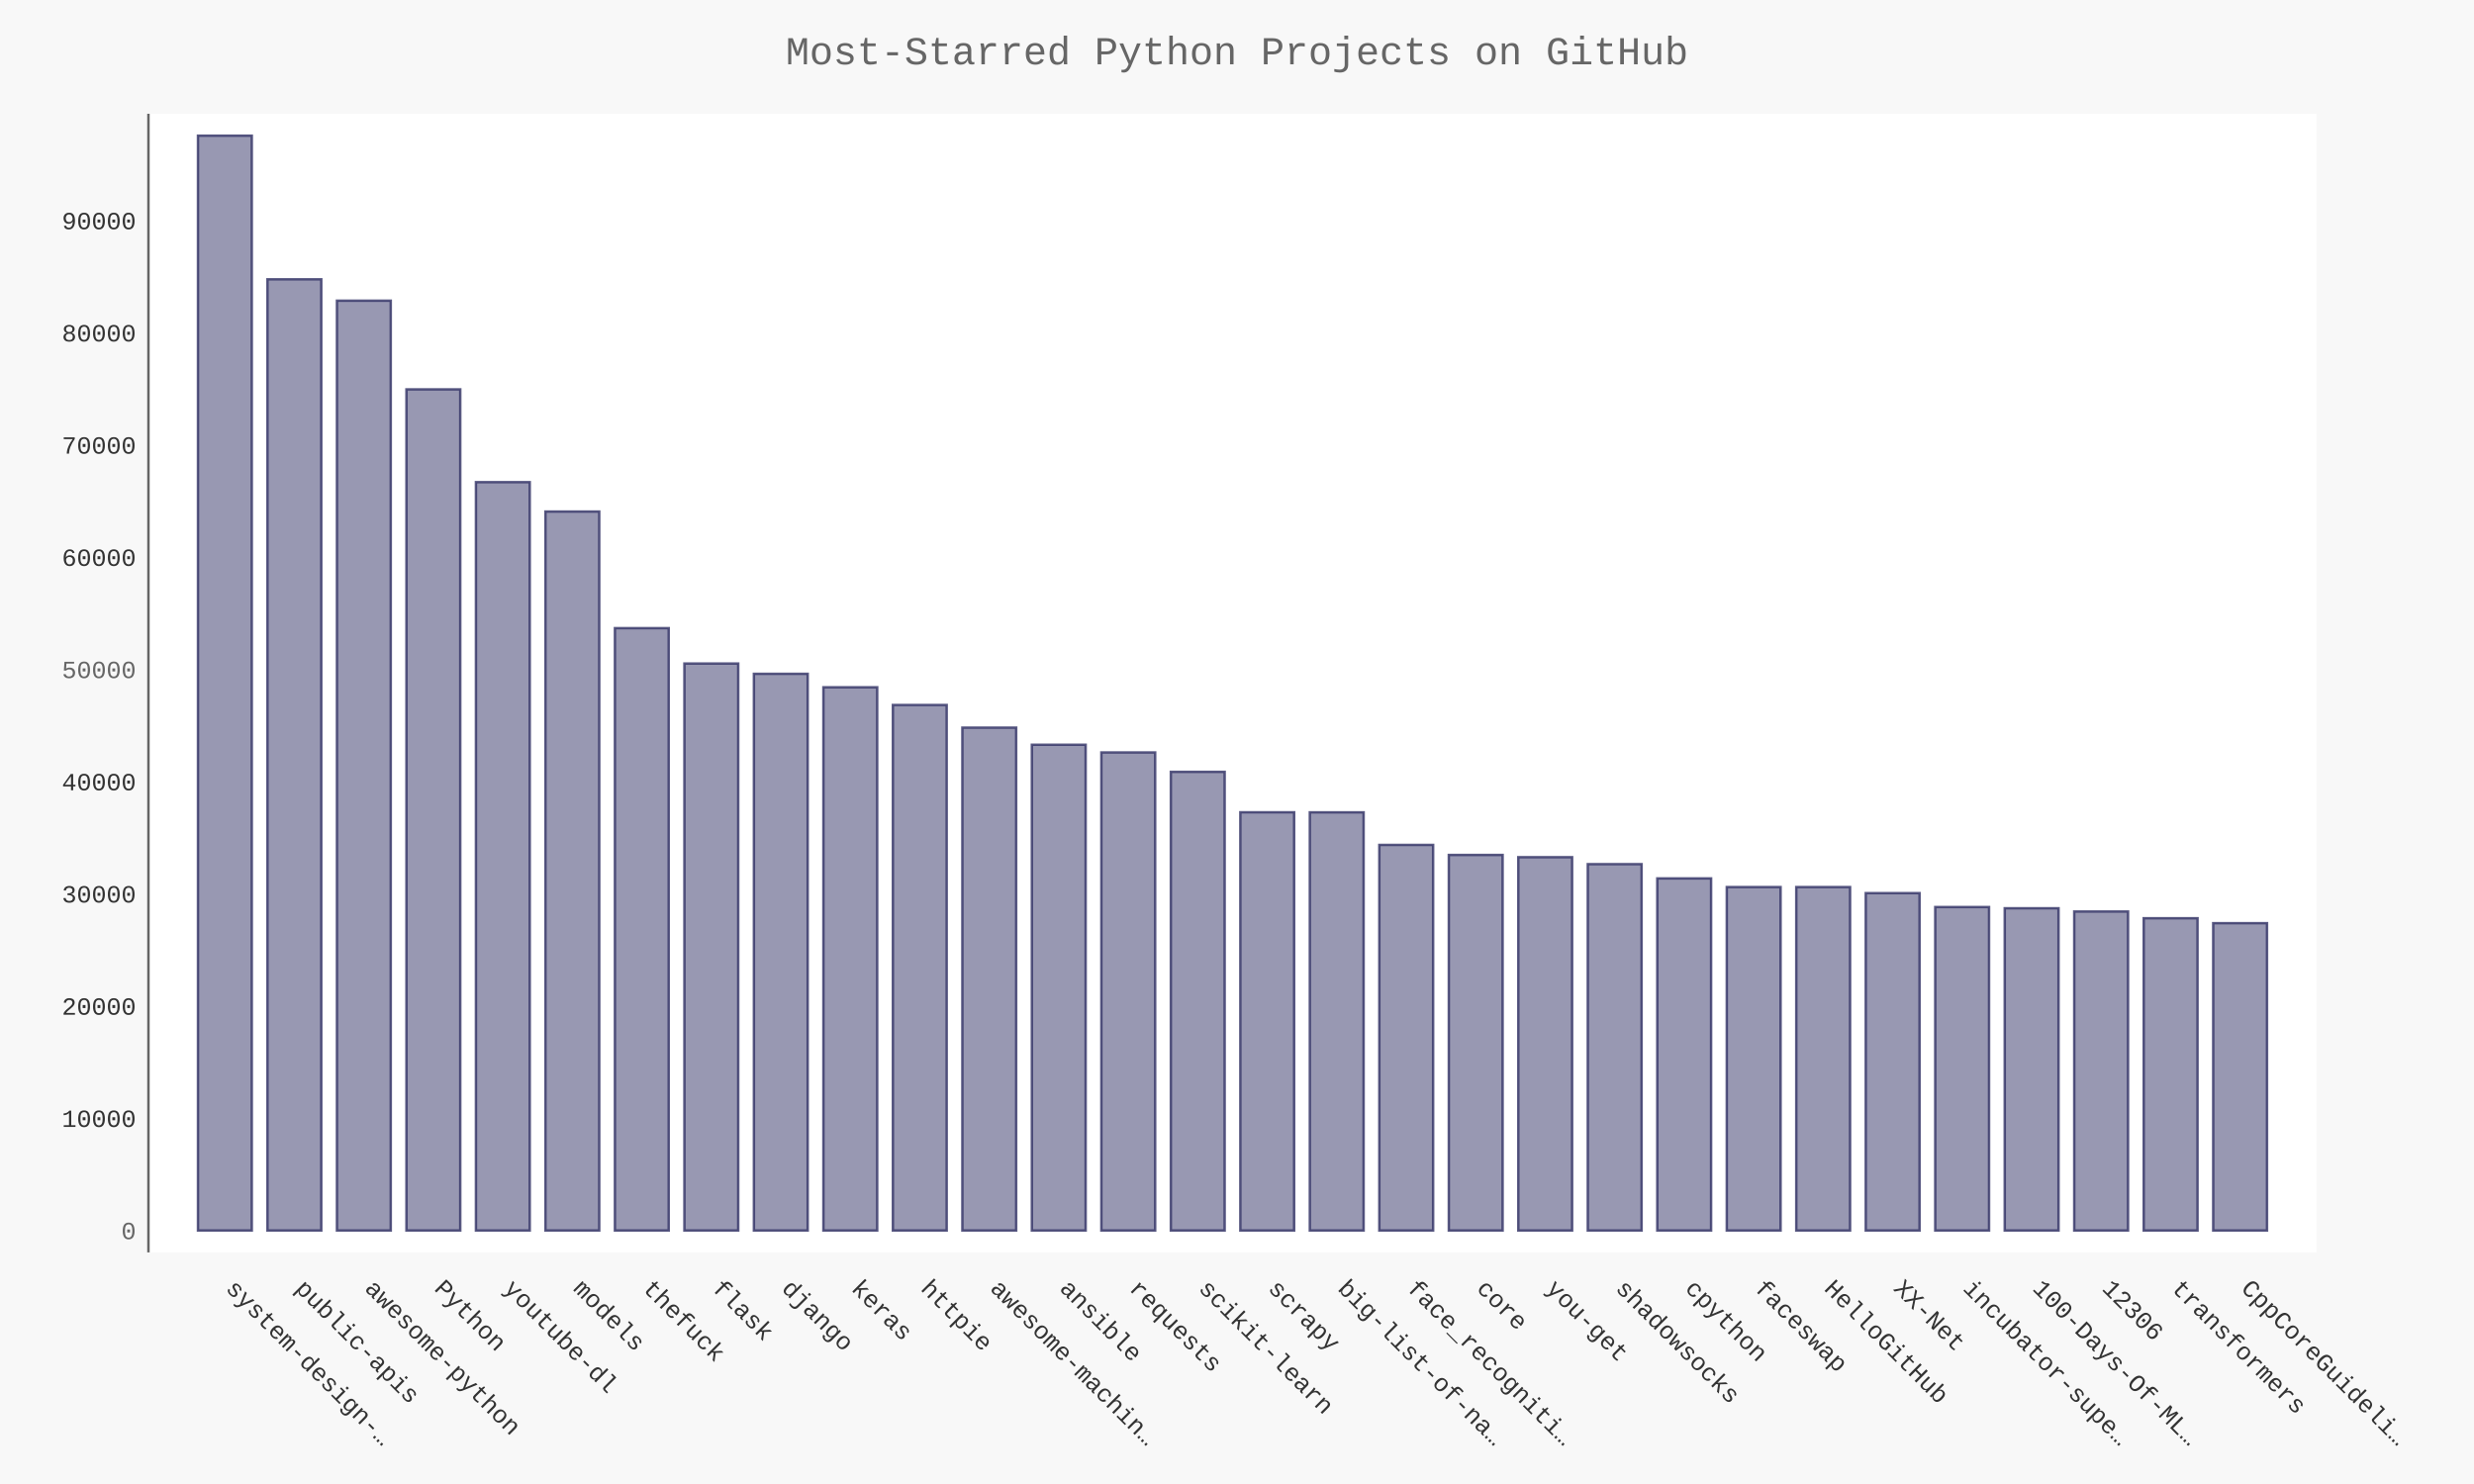
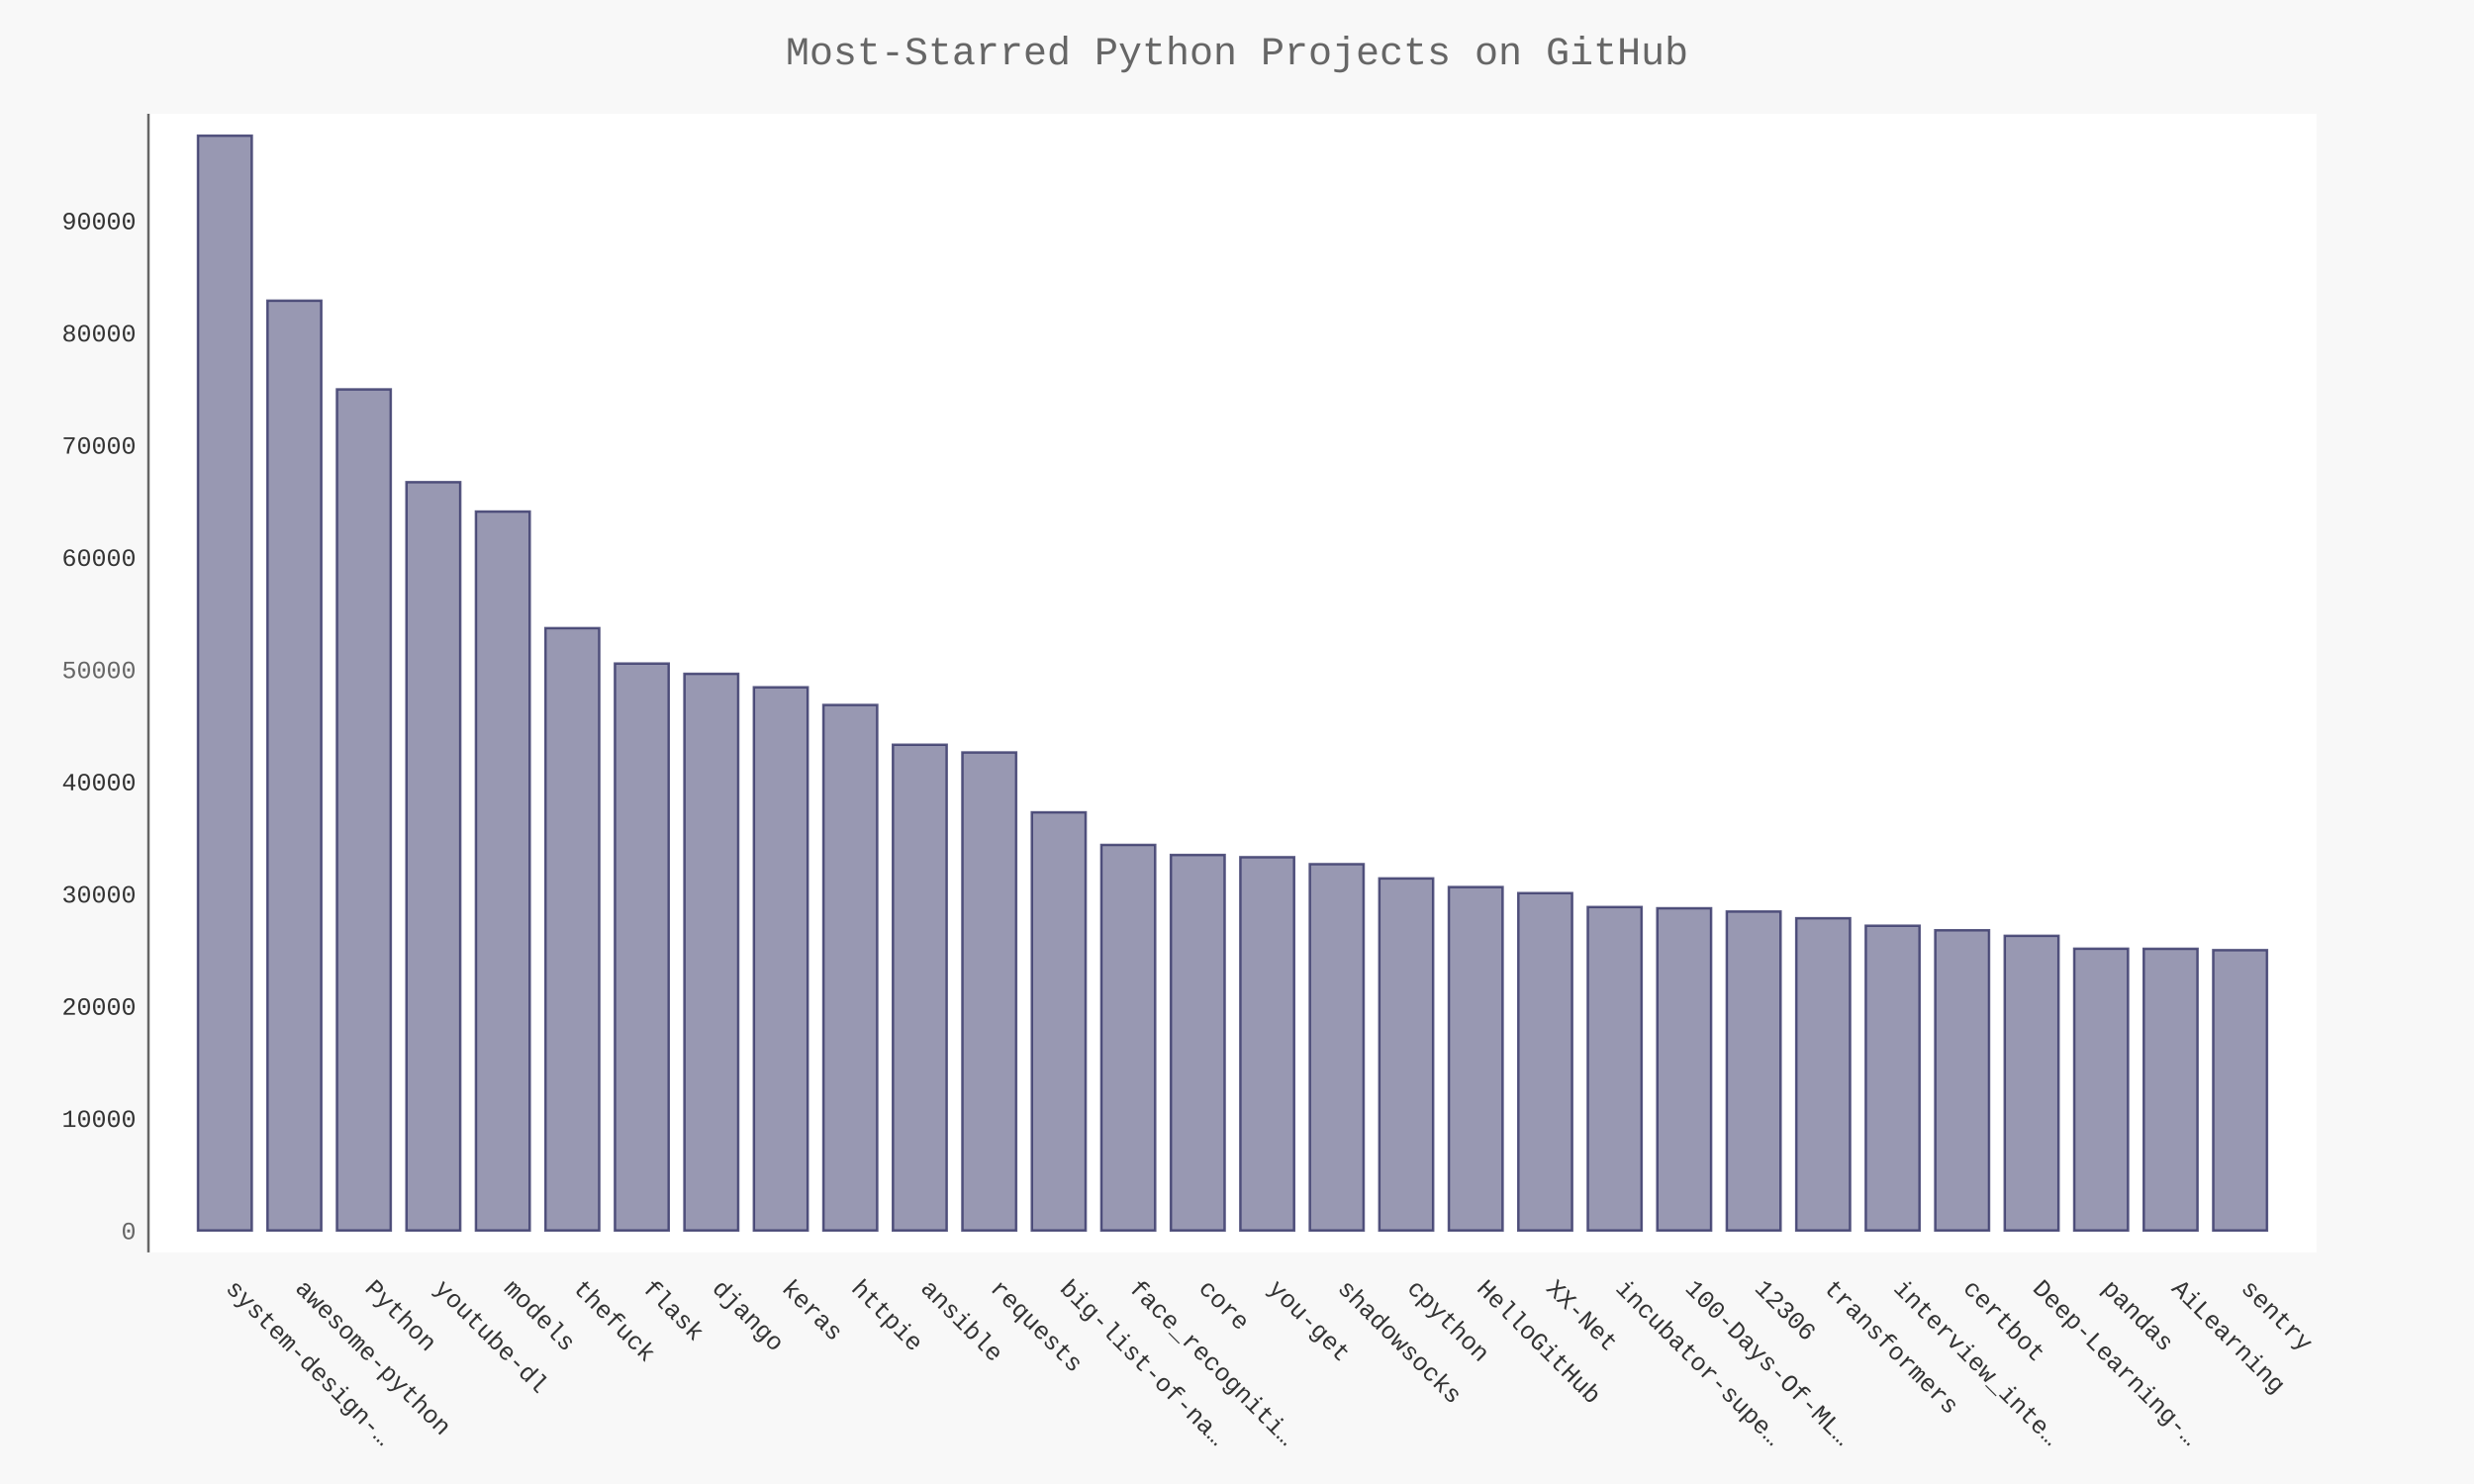
- <svg xmlns="http://www.w3.org/2000/svg" id="chart-2fccb9d5-daf3-4e75-9164-4d19786b79f9" class="pygal-chart" viewBox="0 0 1000 600">
+ <svg xmlns="http://www.w3.org/2000/svg" id="chart-97b73459-b481-4e4c-87d7-757f4118f92a" class="pygal-chart" viewBox="0 0 1000 600">
  <defs>
-     <style type="text/css">#chart-2fccb9d5-daf3-4e75-9164-4d19786b79f9{-webkit-user-select:none;-webkit-font-smoothing:antialiased;font-family:Consolas,"Liberation Mono",Menlo,Courier,monospace}#chart-2fccb9d5-daf3-4e75-9164-4d19786b79f9 .title{font-family:Consolas,"Liberation Mono",Menlo,Courier,monospace;font-size:16px}#chart-2fccb9d5-daf3-4e75-9164-4d19786b79f9 .legends .legend text{font-family:Consolas,"Liberation Mono",Menlo,Courier,monospace;font-size:14px}#chart-2fccb9d5-daf3-4e75-9164-4d19786b79f9 .axis text{font-family:Consolas,"Liberation Mono",Menlo,Courier,monospace;font-size:10px}#chart-2fccb9d5-daf3-4e75-9164-4d19786b79f9 .axis text.major{font-family:Consolas,"Liberation Mono",Menlo,Courier,monospace;font-size:10px}#chart-2fccb9d5-daf3-4e75-9164-4d19786b79f9 .text-overlay text.value{font-family:Consolas,"Liberation Mono",Menlo,Courier,monospace;font-size:16px}#chart-2fccb9d5-daf3-4e75-9164-4d19786b79f9 .text-overlay text.label{font-family:Consolas,"Liberation Mono",Menlo,Courier,monospace;font-size:10px}#chart-2fccb9d5-daf3-4e75-9164-4d19786b79f9 .tooltip{font-family:Consolas,"Liberation Mono",Menlo,Courier,monospace;font-size:14px}#chart-2fccb9d5-daf3-4e75-9164-4d19786b79f9 text.no_data{font-family:Consolas,"Liberation Mono",Menlo,Courier,monospace;font-size:64px}
- #chart-2fccb9d5-daf3-4e75-9164-4d19786b79f9{background-color:#f8f8f8}#chart-2fccb9d5-daf3-4e75-9164-4d19786b79f9 path,#chart-2fccb9d5-daf3-4e75-9164-4d19786b79f9 line,#chart-2fccb9d5-daf3-4e75-9164-4d19786b79f9 rect,#chart-2fccb9d5-daf3-4e75-9164-4d19786b79f9 circle{-webkit-transition:250ms ease-in;-moz-transition:250ms ease-in;transition:250ms ease-in}#chart-2fccb9d5-daf3-4e75-9164-4d19786b79f9 .graph &gt; .background{fill:#f8f8f8}#chart-2fccb9d5-daf3-4e75-9164-4d19786b79f9 .plot &gt; .background{fill:#ffffff}#chart-2fccb9d5-daf3-4e75-9164-4d19786b79f9 .graph{fill:#333}#chart-2fccb9d5-daf3-4e75-9164-4d19786b79f9 text.no_data{fill:#666}#chart-2fccb9d5-daf3-4e75-9164-4d19786b79f9 .title{fill:#666}#chart-2fccb9d5-daf3-4e75-9164-4d19786b79f9 .legends .legend text{fill:#333}#chart-2fccb9d5-daf3-4e75-9164-4d19786b79f9 .legends .legend:hover text{fill:#666}#chart-2fccb9d5-daf3-4e75-9164-4d19786b79f9 .axis .line{stroke:#666}#chart-2fccb9d5-daf3-4e75-9164-4d19786b79f9 .axis .guide.line{stroke:rgba(0,0,0,0.5)}#chart-2fccb9d5-daf3-4e75-9164-4d19786b79f9 .axis .major.line{stroke:#333}#chart-2fccb9d5-daf3-4e75-9164-4d19786b79f9 .axis text.major{fill:#666}#chart-2fccb9d5-daf3-4e75-9164-4d19786b79f9 .axis.y .guides:hover .guide.line,#chart-2fccb9d5-daf3-4e75-9164-4d19786b79f9 .line-graph .axis.x .guides:hover .guide.line,#chart-2fccb9d5-daf3-4e75-9164-4d19786b79f9 .stackedline-graph .axis.x .guides:hover .guide.line,#chart-2fccb9d5-daf3-4e75-9164-4d19786b79f9 .xy-graph .axis.x .guides:hover .guide.line{stroke:#666}#chart-2fccb9d5-daf3-4e75-9164-4d19786b79f9 .axis .guides:hover text{fill:#666}#chart-2fccb9d5-daf3-4e75-9164-4d19786b79f9 .reactive{fill-opacity:.5;stroke-opacity:.8}#chart-2fccb9d5-daf3-4e75-9164-4d19786b79f9 .ci{stroke:#333}#chart-2fccb9d5-daf3-4e75-9164-4d19786b79f9 .reactive.active,#chart-2fccb9d5-daf3-4e75-9164-4d19786b79f9 .active .reactive{fill-opacity:.9;stroke-opacity:.9;stroke-width:4}#chart-2fccb9d5-daf3-4e75-9164-4d19786b79f9 .ci .reactive.active{stroke-width:1.5}#chart-2fccb9d5-daf3-4e75-9164-4d19786b79f9 .series text{fill:#666}#chart-2fccb9d5-daf3-4e75-9164-4d19786b79f9 .tooltip rect{fill:#ffffff;stroke:#666;-webkit-transition:opacity 250ms ease-in;-moz-transition:opacity 250ms ease-in;transition:opacity 250ms ease-in}#chart-2fccb9d5-daf3-4e75-9164-4d19786b79f9 .tooltip .label{fill:#333}#chart-2fccb9d5-daf3-4e75-9164-4d19786b79f9 .tooltip .label{fill:#333}#chart-2fccb9d5-daf3-4e75-9164-4d19786b79f9 .tooltip .legend{font-size:.8em;fill:rgba(0,0,0,0.5)}#chart-2fccb9d5-daf3-4e75-9164-4d19786b79f9 .tooltip .x_label{font-size:.6em;fill:#666}#chart-2fccb9d5-daf3-4e75-9164-4d19786b79f9 .tooltip .xlink{font-size:.5em;text-decoration:underline}#chart-2fccb9d5-daf3-4e75-9164-4d19786b79f9 .tooltip .value{font-size:1.5em}#chart-2fccb9d5-daf3-4e75-9164-4d19786b79f9 .bound{font-size:.5em}#chart-2fccb9d5-daf3-4e75-9164-4d19786b79f9 .max-value{font-size:.75em;fill:rgba(0,0,0,0.5)}#chart-2fccb9d5-daf3-4e75-9164-4d19786b79f9 .map-element{fill:#ffffff;stroke:rgba(0,0,0,0.5) !important}#chart-2fccb9d5-daf3-4e75-9164-4d19786b79f9 .map-element .reactive{fill-opacity:inherit;stroke-opacity:inherit}#chart-2fccb9d5-daf3-4e75-9164-4d19786b79f9 .color-0,#chart-2fccb9d5-daf3-4e75-9164-4d19786b79f9 .color-0 a:visited{stroke:#333366;fill:#333366}#chart-2fccb9d5-daf3-4e75-9164-4d19786b79f9 .text-overlay .color-0 text{fill:black}
- #chart-2fccb9d5-daf3-4e75-9164-4d19786b79f9 text.no_data{text-anchor:middle}#chart-2fccb9d5-daf3-4e75-9164-4d19786b79f9 .guide.line{fill:none}#chart-2fccb9d5-daf3-4e75-9164-4d19786b79f9 .centered{text-anchor:middle}#chart-2fccb9d5-daf3-4e75-9164-4d19786b79f9 .title{text-anchor:middle}#chart-2fccb9d5-daf3-4e75-9164-4d19786b79f9 .legends .legend text{fill-opacity:1}#chart-2fccb9d5-daf3-4e75-9164-4d19786b79f9 .axis.x text{text-anchor:middle}#chart-2fccb9d5-daf3-4e75-9164-4d19786b79f9 .axis.x:not(.web) text[transform]{text-anchor:start}#chart-2fccb9d5-daf3-4e75-9164-4d19786b79f9 .axis.x:not(.web) text[transform].backwards{text-anchor:end}#chart-2fccb9d5-daf3-4e75-9164-4d19786b79f9 .axis.y text{text-anchor:end}#chart-2fccb9d5-daf3-4e75-9164-4d19786b79f9 .axis.y text[transform].backwards{text-anchor:start}#chart-2fccb9d5-daf3-4e75-9164-4d19786b79f9 .axis.y2 text{text-anchor:start}#chart-2fccb9d5-daf3-4e75-9164-4d19786b79f9 .axis.y2 text[transform].backwards{text-anchor:end}#chart-2fccb9d5-daf3-4e75-9164-4d19786b79f9 .axis .guide.line{stroke-dasharray:4,4}#chart-2fccb9d5-daf3-4e75-9164-4d19786b79f9 .axis .major.guide.line{stroke-dasharray:6,6}#chart-2fccb9d5-daf3-4e75-9164-4d19786b79f9 .horizontal .axis.y .guide.line,#chart-2fccb9d5-daf3-4e75-9164-4d19786b79f9 .horizontal .axis.y2 .guide.line,#chart-2fccb9d5-daf3-4e75-9164-4d19786b79f9 .vertical .axis.x .guide.line{opacity:0}#chart-2fccb9d5-daf3-4e75-9164-4d19786b79f9 .horizontal .axis.always_show .guide.line,#chart-2fccb9d5-daf3-4e75-9164-4d19786b79f9 .vertical .axis.always_show .guide.line{opacity:1 !important}#chart-2fccb9d5-daf3-4e75-9164-4d19786b79f9 .axis.y .guides:hover .guide.line,#chart-2fccb9d5-daf3-4e75-9164-4d19786b79f9 .axis.y2 .guides:hover .guide.line,#chart-2fccb9d5-daf3-4e75-9164-4d19786b79f9 .axis.x .guides:hover .guide.line{opacity:1}#chart-2fccb9d5-daf3-4e75-9164-4d19786b79f9 .axis .guides:hover text{opacity:1}#chart-2fccb9d5-daf3-4e75-9164-4d19786b79f9 .nofill{fill:none}#chart-2fccb9d5-daf3-4e75-9164-4d19786b79f9 .subtle-fill{fill-opacity:.2}#chart-2fccb9d5-daf3-4e75-9164-4d19786b79f9 .dot{stroke-width:1px;fill-opacity:1}#chart-2fccb9d5-daf3-4e75-9164-4d19786b79f9 .dot.active{stroke-width:5px}#chart-2fccb9d5-daf3-4e75-9164-4d19786b79f9 .dot.negative{fill:transparent}#chart-2fccb9d5-daf3-4e75-9164-4d19786b79f9 text,#chart-2fccb9d5-daf3-4e75-9164-4d19786b79f9 tspan{stroke:none !important}#chart-2fccb9d5-daf3-4e75-9164-4d19786b79f9 .series text.active{opacity:1}#chart-2fccb9d5-daf3-4e75-9164-4d19786b79f9 .tooltip rect{fill-opacity:.95;stroke-width:.5}#chart-2fccb9d5-daf3-4e75-9164-4d19786b79f9 .tooltip text{fill-opacity:1}#chart-2fccb9d5-daf3-4e75-9164-4d19786b79f9 .showable{visibility:hidden}#chart-2fccb9d5-daf3-4e75-9164-4d19786b79f9 .showable.shown{visibility:visible}#chart-2fccb9d5-daf3-4e75-9164-4d19786b79f9 .gauge-background{fill:rgba(229,229,229,1);stroke:none}#chart-2fccb9d5-daf3-4e75-9164-4d19786b79f9 .bg-lines{stroke:#f8f8f8;stroke-width:2px}</style>
+     <style type="text/css">#chart-97b73459-b481-4e4c-87d7-757f4118f92a{-webkit-user-select:none;-webkit-font-smoothing:antialiased;font-family:Consolas,"Liberation Mono",Menlo,Courier,monospace}#chart-97b73459-b481-4e4c-87d7-757f4118f92a .title{font-family:Consolas,"Liberation Mono",Menlo,Courier,monospace;font-size:16px}#chart-97b73459-b481-4e4c-87d7-757f4118f92a .legends .legend text{font-family:Consolas,"Liberation Mono",Menlo,Courier,monospace;font-size:14px}#chart-97b73459-b481-4e4c-87d7-757f4118f92a .axis text{font-family:Consolas,"Liberation Mono",Menlo,Courier,monospace;font-size:10px}#chart-97b73459-b481-4e4c-87d7-757f4118f92a .axis text.major{font-family:Consolas,"Liberation Mono",Menlo,Courier,monospace;font-size:10px}#chart-97b73459-b481-4e4c-87d7-757f4118f92a .text-overlay text.value{font-family:Consolas,"Liberation Mono",Menlo,Courier,monospace;font-size:16px}#chart-97b73459-b481-4e4c-87d7-757f4118f92a .text-overlay text.label{font-family:Consolas,"Liberation Mono",Menlo,Courier,monospace;font-size:10px}#chart-97b73459-b481-4e4c-87d7-757f4118f92a .tooltip{font-family:Consolas,"Liberation Mono",Menlo,Courier,monospace;font-size:14px}#chart-97b73459-b481-4e4c-87d7-757f4118f92a text.no_data{font-family:Consolas,"Liberation Mono",Menlo,Courier,monospace;font-size:64px}
+ #chart-97b73459-b481-4e4c-87d7-757f4118f92a{background-color:#f8f8f8}#chart-97b73459-b481-4e4c-87d7-757f4118f92a path,#chart-97b73459-b481-4e4c-87d7-757f4118f92a line,#chart-97b73459-b481-4e4c-87d7-757f4118f92a rect,#chart-97b73459-b481-4e4c-87d7-757f4118f92a circle{-webkit-transition:250ms ease-in;-moz-transition:250ms ease-in;transition:250ms ease-in}#chart-97b73459-b481-4e4c-87d7-757f4118f92a .graph &gt; .background{fill:#f8f8f8}#chart-97b73459-b481-4e4c-87d7-757f4118f92a .plot &gt; .background{fill:#ffffff}#chart-97b73459-b481-4e4c-87d7-757f4118f92a .graph{fill:#333}#chart-97b73459-b481-4e4c-87d7-757f4118f92a text.no_data{fill:#666}#chart-97b73459-b481-4e4c-87d7-757f4118f92a .title{fill:#666}#chart-97b73459-b481-4e4c-87d7-757f4118f92a .legends .legend text{fill:#333}#chart-97b73459-b481-4e4c-87d7-757f4118f92a .legends .legend:hover text{fill:#666}#chart-97b73459-b481-4e4c-87d7-757f4118f92a .axis .line{stroke:#666}#chart-97b73459-b481-4e4c-87d7-757f4118f92a .axis .guide.line{stroke:rgba(0,0,0,0.5)}#chart-97b73459-b481-4e4c-87d7-757f4118f92a .axis .major.line{stroke:#333}#chart-97b73459-b481-4e4c-87d7-757f4118f92a .axis text.major{fill:#666}#chart-97b73459-b481-4e4c-87d7-757f4118f92a .axis.y .guides:hover .guide.line,#chart-97b73459-b481-4e4c-87d7-757f4118f92a .line-graph .axis.x .guides:hover .guide.line,#chart-97b73459-b481-4e4c-87d7-757f4118f92a .stackedline-graph .axis.x .guides:hover .guide.line,#chart-97b73459-b481-4e4c-87d7-757f4118f92a .xy-graph .axis.x .guides:hover .guide.line{stroke:#666}#chart-97b73459-b481-4e4c-87d7-757f4118f92a .axis .guides:hover text{fill:#666}#chart-97b73459-b481-4e4c-87d7-757f4118f92a .reactive{fill-opacity:.5;stroke-opacity:.8}#chart-97b73459-b481-4e4c-87d7-757f4118f92a .ci{stroke:#333}#chart-97b73459-b481-4e4c-87d7-757f4118f92a .reactive.active,#chart-97b73459-b481-4e4c-87d7-757f4118f92a .active .reactive{fill-opacity:.9;stroke-opacity:.9;stroke-width:4}#chart-97b73459-b481-4e4c-87d7-757f4118f92a .ci .reactive.active{stroke-width:1.5}#chart-97b73459-b481-4e4c-87d7-757f4118f92a .series text{fill:#666}#chart-97b73459-b481-4e4c-87d7-757f4118f92a .tooltip rect{fill:#ffffff;stroke:#666;-webkit-transition:opacity 250ms ease-in;-moz-transition:opacity 250ms ease-in;transition:opacity 250ms ease-in}#chart-97b73459-b481-4e4c-87d7-757f4118f92a .tooltip .label{fill:#333}#chart-97b73459-b481-4e4c-87d7-757f4118f92a .tooltip .label{fill:#333}#chart-97b73459-b481-4e4c-87d7-757f4118f92a .tooltip .legend{font-size:.8em;fill:rgba(0,0,0,0.5)}#chart-97b73459-b481-4e4c-87d7-757f4118f92a .tooltip .x_label{font-size:.6em;fill:#666}#chart-97b73459-b481-4e4c-87d7-757f4118f92a .tooltip .xlink{font-size:.5em;text-decoration:underline}#chart-97b73459-b481-4e4c-87d7-757f4118f92a .tooltip .value{font-size:1.5em}#chart-97b73459-b481-4e4c-87d7-757f4118f92a .bound{font-size:.5em}#chart-97b73459-b481-4e4c-87d7-757f4118f92a .max-value{font-size:.75em;fill:rgba(0,0,0,0.5)}#chart-97b73459-b481-4e4c-87d7-757f4118f92a .map-element{fill:#ffffff;stroke:rgba(0,0,0,0.5) !important}#chart-97b73459-b481-4e4c-87d7-757f4118f92a .map-element .reactive{fill-opacity:inherit;stroke-opacity:inherit}#chart-97b73459-b481-4e4c-87d7-757f4118f92a .color-0,#chart-97b73459-b481-4e4c-87d7-757f4118f92a .color-0 a:visited{stroke:#333366;fill:#333366}#chart-97b73459-b481-4e4c-87d7-757f4118f92a .text-overlay .color-0 text{fill:black}
+ #chart-97b73459-b481-4e4c-87d7-757f4118f92a text.no_data{text-anchor:middle}#chart-97b73459-b481-4e4c-87d7-757f4118f92a .guide.line{fill:none}#chart-97b73459-b481-4e4c-87d7-757f4118f92a .centered{text-anchor:middle}#chart-97b73459-b481-4e4c-87d7-757f4118f92a .title{text-anchor:middle}#chart-97b73459-b481-4e4c-87d7-757f4118f92a .legends .legend text{fill-opacity:1}#chart-97b73459-b481-4e4c-87d7-757f4118f92a .axis.x text{text-anchor:middle}#chart-97b73459-b481-4e4c-87d7-757f4118f92a .axis.x:not(.web) text[transform]{text-anchor:start}#chart-97b73459-b481-4e4c-87d7-757f4118f92a .axis.x:not(.web) text[transform].backwards{text-anchor:end}#chart-97b73459-b481-4e4c-87d7-757f4118f92a .axis.y text{text-anchor:end}#chart-97b73459-b481-4e4c-87d7-757f4118f92a .axis.y text[transform].backwards{text-anchor:start}#chart-97b73459-b481-4e4c-87d7-757f4118f92a .axis.y2 text{text-anchor:start}#chart-97b73459-b481-4e4c-87d7-757f4118f92a .axis.y2 text[transform].backwards{text-anchor:end}#chart-97b73459-b481-4e4c-87d7-757f4118f92a .axis .guide.line{stroke-dasharray:4,4}#chart-97b73459-b481-4e4c-87d7-757f4118f92a .axis .major.guide.line{stroke-dasharray:6,6}#chart-97b73459-b481-4e4c-87d7-757f4118f92a .horizontal .axis.y .guide.line,#chart-97b73459-b481-4e4c-87d7-757f4118f92a .horizontal .axis.y2 .guide.line,#chart-97b73459-b481-4e4c-87d7-757f4118f92a .vertical .axis.x .guide.line{opacity:0}#chart-97b73459-b481-4e4c-87d7-757f4118f92a .horizontal .axis.always_show .guide.line,#chart-97b73459-b481-4e4c-87d7-757f4118f92a .vertical .axis.always_show .guide.line{opacity:1 !important}#chart-97b73459-b481-4e4c-87d7-757f4118f92a .axis.y .guides:hover .guide.line,#chart-97b73459-b481-4e4c-87d7-757f4118f92a .axis.y2 .guides:hover .guide.line,#chart-97b73459-b481-4e4c-87d7-757f4118f92a .axis.x .guides:hover .guide.line{opacity:1}#chart-97b73459-b481-4e4c-87d7-757f4118f92a .axis .guides:hover text{opacity:1}#chart-97b73459-b481-4e4c-87d7-757f4118f92a .nofill{fill:none}#chart-97b73459-b481-4e4c-87d7-757f4118f92a .subtle-fill{fill-opacity:.2}#chart-97b73459-b481-4e4c-87d7-757f4118f92a .dot{stroke-width:1px;fill-opacity:1}#chart-97b73459-b481-4e4c-87d7-757f4118f92a .dot.active{stroke-width:5px}#chart-97b73459-b481-4e4c-87d7-757f4118f92a .dot.negative{fill:transparent}#chart-97b73459-b481-4e4c-87d7-757f4118f92a text,#chart-97b73459-b481-4e4c-87d7-757f4118f92a tspan{stroke:none !important}#chart-97b73459-b481-4e4c-87d7-757f4118f92a .series text.active{opacity:1}#chart-97b73459-b481-4e4c-87d7-757f4118f92a .tooltip rect{fill-opacity:.95;stroke-width:.5}#chart-97b73459-b481-4e4c-87d7-757f4118f92a .tooltip text{fill-opacity:1}#chart-97b73459-b481-4e4c-87d7-757f4118f92a .showable{visibility:hidden}#chart-97b73459-b481-4e4c-87d7-757f4118f92a .showable.shown{visibility:visible}#chart-97b73459-b481-4e4c-87d7-757f4118f92a .gauge-background{fill:rgba(229,229,229,1);stroke:none}#chart-97b73459-b481-4e4c-87d7-757f4118f92a .bg-lines{stroke:#f8f8f8;stroke-width:2px}</style>
  </defs>
  <g class="graph bar-graph vertical">
    <rect x="0" y="0" width="1000" height="600" class="background" />
    <g transform="translate(60, 46)" class="plot">
      <rect x="0" y="0" width="876.36" height="460.36" class="background" />
      <g class="axis y">
        <g class="guides">
          <text x="-5" y="455.007" class="major">0</text>
        </g>
        <g class="guides">
          <text x="-5" y="409.638" class="">10000</text>
        </g>
        <g class="guides">
          <text x="-5" y="364.269" class="">20000</text>
        </g>
        <g class="guides">
          <text x="-5" y="318.9" class="">30000</text>
        </g>
        <g class="guides">
          <text x="-5" y="273.53" class="">40000</text>
        </g>
        <g class="guides">
          <text x="-5" y="228.161" class="major">50000</text>
        </g>
        <g class="guides">
          <text x="-5" y="182.792" class="">60000</text>
        </g>
        <g class="guides">
          <text x="-5" y="137.423" class="">70000</text>
        </g>
        <g class="guides">
          <text x="-5" y="92.053" class="">80000</text>
        </g>
        <g class="guides">
          <text x="-5" y="46.684" class="">90000</text>
        </g>
      </g>
      <g class="axis x">
        <path d="M0 0 v460.36" class="line" />
        <g class="guides">
          <path d="M30.897 0 v460.36" class="guide line" />
          <text x="30.897" y="475.36" class="" transform="rotate(45 30.89732 475.3604)">system-design-…</text>
        </g>
        <g class="guides">
          <path d="M58.986 0 v460.36" class="guide line" />
-           <text x="58.986" y="475.36" class="" transform="rotate(45 58.9858 475.3604)">public-apis</text>
+           <text x="58.986" y="475.36" class="" transform="rotate(45 58.9858 475.3604)">awesome-python</text>
        </g>
        <g class="guides">
          <path d="M87.074 0 v460.36" class="guide line" />
-           <text x="87.074" y="475.36" class="" transform="rotate(45 87.07427 475.3604)">awesome-python</text>
+           <text x="87.074" y="475.36" class="" transform="rotate(45 87.07427 475.3604)">Python</text>
        </g>
        <g class="guides">
          <path d="M115.163 0 v460.36" class="guide line" />
-           <text x="115.163" y="475.36" class="" transform="rotate(45 115.1627 475.3604)">Python</text>
+           <text x="115.163" y="475.36" class="" transform="rotate(45 115.1627 475.3604)">youtube-dl</text>
        </g>
        <g class="guides">
          <path d="M143.251 0 v460.36" class="guide line" />
-           <text x="143.251" y="475.36" class="" transform="rotate(45 143.2512 475.3604)">youtube-dl</text>
+           <text x="143.251" y="475.36" class="" transform="rotate(45 143.2512 475.3604)">models</text>
        </g>
        <g class="guides">
          <path d="M171.34 0 v460.36" class="guide line" />
-           <text x="171.34" y="475.36" class="" transform="rotate(45 171.3397 475.3604)">models</text>
+           <text x="171.34" y="475.36" class="" transform="rotate(45 171.3397 475.3604)">thefuck</text>
        </g>
        <g class="guides">
          <path d="M199.428 0 v460.36" class="guide line" />
-           <text x="199.428" y="475.36" class="" transform="rotate(45 199.4282 475.3604)">thefuck</text>
+           <text x="199.428" y="475.36" class="" transform="rotate(45 199.4282 475.3604)">flask</text>
        </g>
        <g class="guides">
          <path d="M227.517 0 v460.36" class="guide line" />
-           <text x="227.517" y="475.36" class="" transform="rotate(45 227.5166 475.3604)">flask</text>
+           <text x="227.517" y="475.36" class="" transform="rotate(45 227.5166 475.3604)">django</text>
        </g>
        <g class="guides">
          <path d="M255.605 0 v460.36" class="guide line" />
-           <text x="255.605" y="475.36" class="" transform="rotate(45 255.6051 475.3604)">django</text>
+           <text x="255.605" y="475.36" class="" transform="rotate(45 255.6051 475.3604)">keras</text>
        </g>
        <g class="guides">
          <path d="M283.694 0 v460.36" class="guide line" />
-           <text x="283.694" y="475.36" class="" transform="rotate(45 283.6936 475.3604)">keras</text>
+           <text x="283.694" y="475.36" class="" transform="rotate(45 283.6936 475.3604)">httpie</text>
        </g>
        <g class="guides">
          <path d="M311.782 0 v460.36" class="guide line" />
-           <text x="311.782" y="475.36" class="" transform="rotate(45 311.7821 475.3604)">httpie</text>
+           <text x="311.782" y="475.36" class="" transform="rotate(45 311.7821 475.3604)">ansible</text>
        </g>
        <g class="guides">
          <path d="M339.871 0 v460.36" class="guide line" />
-           <text x="339.871" y="475.36" class="" transform="rotate(45 339.8705 475.3604)">awesome-machin…</text>
+           <text x="339.871" y="475.36" class="" transform="rotate(45 339.8705 475.3604)">requests</text>
        </g>
        <g class="guides">
          <path d="M367.959 0 v460.36" class="guide line" />
-           <text x="367.959" y="475.36" class="" transform="rotate(45 367.959 475.3604)">ansible</text>
+           <text x="367.959" y="475.36" class="" transform="rotate(45 367.959 475.3604)">big-list-of-na…</text>
        </g>
        <g class="guides">
          <path d="M396.047 0 v460.36" class="guide line" />
-           <text x="396.047" y="475.36" class="" transform="rotate(45 396.0475 475.3604)">requests</text>
+           <text x="396.047" y="475.36" class="" transform="rotate(45 396.0475 475.3604)">face_recogniti…</text>
        </g>
        <g class="guides">
          <path d="M424.136 0 v460.36" class="guide line" />
-           <text x="424.136" y="475.36" class="" transform="rotate(45 424.136 475.3604)">scikit-learn</text>
+           <text x="424.136" y="475.36" class="" transform="rotate(45 424.136 475.3604)">core</text>
        </g>
        <g class="guides">
          <path d="M452.224 0 v460.36" class="guide line" />
-           <text x="452.224" y="475.36" class="" transform="rotate(45 452.2244 475.3604)">scrapy</text>
+           <text x="452.224" y="475.36" class="" transform="rotate(45 452.2244 475.3604)">you-get</text>
        </g>
        <g class="guides">
          <path d="M480.313 0 v460.36" class="guide line" />
-           <text x="480.313" y="475.36" class="" transform="rotate(45 480.3129 475.3604)">big-list-of-na…</text>
+           <text x="480.313" y="475.36" class="" transform="rotate(45 480.3129 475.3604)">shadowsocks</text>
        </g>
        <g class="guides">
          <path d="M508.401 0 v460.36" class="guide line" />
-           <text x="508.401" y="475.36" class="" transform="rotate(45 508.4014 475.3604)">face_recogniti…</text>
+           <text x="508.401" y="475.36" class="" transform="rotate(45 508.4014 475.3604)">cpython</text>
        </g>
        <g class="guides">
          <path d="M536.49 0 v460.36" class="guide line" />
-           <text x="536.49" y="475.36" class="" transform="rotate(45 536.4899 475.3604)">core</text>
+           <text x="536.49" y="475.36" class="" transform="rotate(45 536.4899 475.3604)">HelloGitHub</text>
        </g>
        <g class="guides">
          <path d="M564.578 0 v460.36" class="guide line" />
-           <text x="564.578" y="475.36" class="" transform="rotate(45 564.5783 475.3604)">you-get</text>
+           <text x="564.578" y="475.36" class="" transform="rotate(45 564.5783 475.3604)">XX-Net</text>
        </g>
        <g class="guides">
          <path d="M592.667 0 v460.36" class="guide line" />
-           <text x="592.667" y="475.36" class="" transform="rotate(45 592.6668 475.3604)">shadowsocks</text>
+           <text x="592.667" y="475.36" class="" transform="rotate(45 592.6668 475.3604)">incubator-supe…</text>
        </g>
        <g class="guides">
          <path d="M620.755 0 v460.36" class="guide line" />
-           <text x="620.755" y="475.36" class="" transform="rotate(45 620.7553 475.3604)">cpython</text>
+           <text x="620.755" y="475.36" class="" transform="rotate(45 620.7553 475.3604)">100-Days-Of-ML…</text>
        </g>
        <g class="guides">
          <path d="M648.844 0 v460.36" class="guide line" />
-           <text x="648.844" y="475.36" class="" transform="rotate(45 648.8438 475.3604)">faceswap</text>
+           <text x="648.844" y="475.36" class="" transform="rotate(45 648.8438 475.3604)">12306</text>
        </g>
        <g class="guides">
          <path d="M676.932 0 v460.36" class="guide line" />
-           <text x="676.932" y="475.36" class="" transform="rotate(45 676.9322 475.3604)">HelloGitHub</text>
+           <text x="676.932" y="475.36" class="" transform="rotate(45 676.9322 475.3604)">transformers</text>
        </g>
        <g class="guides">
          <path d="M705.021 0 v460.36" class="guide line" />
-           <text x="705.021" y="475.36" class="" transform="rotate(45 705.0207 475.3604)">XX-Net</text>
+           <text x="705.021" y="475.36" class="" transform="rotate(45 705.0207 475.3604)">interview_inte…</text>
        </g>
        <g class="guides">
          <path d="M733.109 0 v460.36" class="guide line" />
-           <text x="733.109" y="475.36" class="" transform="rotate(45 733.1092 475.3604)">incubator-supe…</text>
+           <text x="733.109" y="475.36" class="" transform="rotate(45 733.1092 475.3604)">certbot</text>
        </g>
        <g class="guides">
          <path d="M761.198 0 v460.36" class="guide line" />
-           <text x="761.198" y="475.36" class="" transform="rotate(45 761.1976 475.3604)">100-Days-Of-ML…</text>
+           <text x="761.198" y="475.36" class="" transform="rotate(45 761.1976 475.3604)">Deep-Learning-…</text>
        </g>
        <g class="guides">
          <path d="M789.286 0 v460.36" class="guide line" />
-           <text x="789.286" y="475.36" class="" transform="rotate(45 789.2861 475.3604)">12306</text>
+           <text x="789.286" y="475.36" class="" transform="rotate(45 789.2861 475.3604)">pandas</text>
        </g>
        <g class="guides">
          <path d="M817.375 0 v460.36" class="guide line" />
-           <text x="817.375" y="475.36" class="" transform="rotate(45 817.3746 475.3604)">transformers</text>
+           <text x="817.375" y="475.36" class="" transform="rotate(45 817.3746 475.3604)">AiLearning</text>
        </g>
        <g class="guides">
          <path d="M845.463 0 v460.36" class="guide line" />
-           <text x="845.463" y="475.36" class="" transform="rotate(45 845.4631 475.3604)">CppCoreGuideli…</text>
+           <text x="845.463" y="475.36" class="" transform="rotate(45 845.4631 475.3604)">sentry</text>
        </g>
      </g>
      <g class="series serie-0 color-0">
        <g class="bars">
          <g class="bar">
            <rect x="20.021" y="8.853" rx="0" ry="0" width="21.752" height="442.654" class="rect reactive tooltip-trigger" />
          </g>
          <g class="bar">
-             <rect x="48.11" y="66.926" rx="0" ry="0" width="21.752" height="384.582" class="rect reactive tooltip-trigger" />
-           </g>
-           <g class="bar">
-             <rect x="76.198" y="75.569" rx="0" ry="0" width="21.752" height="375.939" class="rect reactive tooltip-trigger" />
-           </g>
-           <g class="bar">
-             <rect x="104.287" y="111.428" rx="0" ry="0" width="21.752" height="340.079" class="rect reactive tooltip-trigger" />
-           </g>
-           <g class="bar">
-             <rect x="132.375" y="148.94" rx="0" ry="0" width="21.752" height="302.568" class="rect reactive tooltip-trigger" />
-           </g>
-           <g class="bar">
-             <rect x="160.464" y="160.826" rx="0" ry="0" width="21.752" height="290.681" class="rect reactive tooltip-trigger" />
-           </g>
-           <g class="bar">
-             <rect x="188.552" y="207.965" rx="0" ry="0" width="21.752" height="243.542" class="rect reactive tooltip-trigger" />
-           </g>
-           <g class="bar">
-             <rect x="216.641" y="222.279" rx="0" ry="0" width="21.752" height="229.228" class="rect reactive tooltip-trigger" />
-           </g>
-           <g class="bar">
-             <rect x="244.729" y="226.43" rx="0" ry="0" width="21.752" height="225.077" class="rect reactive tooltip-trigger" />
-           </g>
-           <g class="bar">
-             <rect x="272.818" y="231.875" rx="0" ry="0" width="21.752" height="219.633" class="rect reactive tooltip-trigger" />
-           </g>
-           <g class="bar">
-             <rect x="300.906" y="239.034" rx="0" ry="0" width="21.752" height="212.473" class="rect reactive tooltip-trigger" />
-           </g>
-           <g class="bar">
-             <rect x="328.995" y="248.194" rx="0" ry="0" width="21.752" height="203.313" class="rect reactive tooltip-trigger" />
-           </g>
-           <g class="bar">
-             <rect x="357.083" y="255.104" rx="0" ry="0" width="21.752" height="196.404" class="rect reactive tooltip-trigger" />
-           </g>
-           <g class="bar">
-             <rect x="385.172" y="258.225" rx="0" ry="0" width="21.752" height="193.282" class="rect reactive tooltip-trigger" />
-           </g>
-           <g class="bar">
-             <rect x="413.26" y="266.065" rx="0" ry="0" width="21.752" height="185.442" class="rect reactive tooltip-trigger" />
-           </g>
-           <g class="bar">
-             <rect x="441.349" y="282.412" rx="0" ry="0" width="21.752" height="169.096" class="rect reactive tooltip-trigger" />
-           </g>
-           <g class="bar">
-             <rect x="469.437" y="282.434" rx="0" ry="0" width="21.752" height="169.073" class="rect reactive tooltip-trigger" />
-           </g>
-           <g class="bar">
-             <rect x="497.526" y="295.605" rx="0" ry="0" width="21.752" height="155.902" class="rect reactive tooltip-trigger" />
-           </g>
-           <g class="bar">
-             <rect x="525.614" y="299.665" rx="0" ry="0" width="21.752" height="151.842" class="rect reactive tooltip-trigger" />
-           </g>
-           <g class="bar">
-             <rect x="553.702" y="300.573" rx="0" ry="0" width="21.752" height="150.934" class="rect reactive tooltip-trigger" />
-           </g>
-           <g class="bar">
-             <rect x="581.791" y="303.386" rx="0" ry="0" width="21.752" height="148.122" class="rect reactive tooltip-trigger" />
-           </g>
-           <g class="bar">
-             <rect x="609.879" y="309.152" rx="0" ry="0" width="21.752" height="142.355" class="rect reactive tooltip-trigger" />
-           </g>
-           <g class="bar">
-             <rect x="637.968" y="312.655" rx="0" ry="0" width="21.752" height="138.853" class="rect reactive tooltip-trigger" />
-           </g>
-           <g class="bar">
-             <rect x="666.056" y="312.655" rx="0" ry="0" width="21.752" height="138.853" class="rect reactive tooltip-trigger" />
-           </g>
-           <g class="bar">
-             <rect x="694.145" y="315.1" rx="0" ry="0" width="21.752" height="136.407" class="rect reactive tooltip-trigger" />
-           </g>
-           <g class="bar">
-             <rect x="722.233" y="320.726" rx="0" ry="0" width="21.752" height="130.781" class="rect reactive tooltip-trigger" />
-           </g>
-           <g class="bar">
-             <rect x="750.322" y="321.216" rx="0" ry="0" width="21.752" height="130.291" class="rect reactive tooltip-trigger" />
-           </g>
-           <g class="bar">
-             <rect x="778.41" y="322.536" rx="0" ry="0" width="21.752" height="128.971" class="rect reactive tooltip-trigger" />
-           </g>
-           <g class="bar">
-             <rect x="806.499" y="325.249" rx="0" ry="0" width="21.752" height="126.258" class="rect reactive tooltip-trigger" />
-           </g>
-           <g class="bar">
-             <rect x="834.587" y="327.245" rx="0" ry="0" width="21.752" height="124.262" class="rect reactive tooltip-trigger" />
+             <rect x="48.11" y="75.564" rx="0" ry="0" width="21.752" height="375.943" class="rect reactive tooltip-trigger" />
+           </g>
+           <g class="bar">
+             <rect x="76.198" y="111.428" rx="0" ry="0" width="21.752" height="340.079" class="rect reactive tooltip-trigger" />
+           </g>
+           <g class="bar">
+             <rect x="104.287" y="148.94" rx="0" ry="0" width="21.752" height="302.568" class="rect reactive tooltip-trigger" />
+           </g>
+           <g class="bar">
+             <rect x="132.375" y="160.826" rx="0" ry="0" width="21.752" height="290.681" class="rect reactive tooltip-trigger" />
+           </g>
+           <g class="bar">
+             <rect x="160.464" y="207.965" rx="0" ry="0" width="21.752" height="243.542" class="rect reactive tooltip-trigger" />
+           </g>
+           <g class="bar">
+             <rect x="188.552" y="222.279" rx="0" ry="0" width="21.752" height="229.228" class="rect reactive tooltip-trigger" />
+           </g>
+           <g class="bar">
+             <rect x="216.641" y="226.426" rx="0" ry="0" width="21.752" height="225.081" class="rect reactive tooltip-trigger" />
+           </g>
+           <g class="bar">
+             <rect x="244.729" y="231.875" rx="0" ry="0" width="21.752" height="219.633" class="rect reactive tooltip-trigger" />
+           </g>
+           <g class="bar">
+             <rect x="272.818" y="239.029" rx="0" ry="0" width="21.752" height="212.478" class="rect reactive tooltip-trigger" />
+           </g>
+           <g class="bar">
+             <rect x="300.906" y="255.104" rx="0" ry="0" width="21.752" height="196.404" class="rect reactive tooltip-trigger" />
+           </g>
+           <g class="bar">
+             <rect x="328.995" y="258.225" rx="0" ry="0" width="21.752" height="193.282" class="rect reactive tooltip-trigger" />
+           </g>
+           <g class="bar">
+             <rect x="357.083" y="282.434" rx="0" ry="0" width="21.752" height="169.073" class="rect reactive tooltip-trigger" />
+           </g>
+           <g class="bar">
+             <rect x="385.172" y="295.605" rx="0" ry="0" width="21.752" height="155.902" class="rect reactive tooltip-trigger" />
+           </g>
+           <g class="bar">
+             <rect x="413.26" y="299.665" rx="0" ry="0" width="21.752" height="151.842" class="rect reactive tooltip-trigger" />
+           </g>
+           <g class="bar">
+             <rect x="441.349" y="300.573" rx="0" ry="0" width="21.752" height="150.934" class="rect reactive tooltip-trigger" />
+           </g>
+           <g class="bar">
+             <rect x="469.437" y="303.386" rx="0" ry="0" width="21.752" height="148.122" class="rect reactive tooltip-trigger" />
+           </g>
+           <g class="bar">
+             <rect x="497.526" y="309.152" rx="0" ry="0" width="21.752" height="142.355" class="rect reactive tooltip-trigger" />
+           </g>
+           <g class="bar">
+             <rect x="525.614" y="312.65" rx="0" ry="0" width="21.752" height="138.857" class="rect reactive tooltip-trigger" />
+           </g>
+           <g class="bar">
+             <rect x="553.702" y="315.1" rx="0" ry="0" width="21.752" height="136.407" class="rect reactive tooltip-trigger" />
+           </g>
+           <g class="bar">
+             <rect x="581.791" y="320.726" rx="0" ry="0" width="21.752" height="130.781" class="rect reactive tooltip-trigger" />
+           </g>
+           <g class="bar">
+             <rect x="609.879" y="321.216" rx="0" ry="0" width="21.752" height="130.291" class="rect reactive tooltip-trigger" />
+           </g>
+           <g class="bar">
+             <rect x="637.968" y="322.536" rx="0" ry="0" width="21.752" height="128.971" class="rect reactive tooltip-trigger" />
+           </g>
+           <g class="bar">
+             <rect x="666.056" y="325.249" rx="0" ry="0" width="21.752" height="126.258" class="rect reactive tooltip-trigger" />
+           </g>
+           <g class="bar">
+             <rect x="694.145" y="328.28" rx="0" ry="0" width="21.752" height="123.227" class="rect reactive tooltip-trigger" />
+           </g>
+           <g class="bar">
+             <rect x="722.233" y="330.108" rx="0" ry="0" width="21.752" height="121.399" class="rect reactive tooltip-trigger" />
+           </g>
+           <g class="bar">
+             <rect x="750.322" y="332.359" rx="0" ry="0" width="21.752" height="119.149" class="rect reactive tooltip-trigger" />
+           </g>
+           <g class="bar">
+             <rect x="778.41" y="337.567" rx="0" ry="0" width="21.752" height="113.94" class="rect reactive tooltip-trigger" />
+           </g>
+           <g class="bar">
+             <rect x="806.499" y="337.603" rx="0" ry="0" width="21.752" height="113.904" class="rect reactive tooltip-trigger" />
+           </g>
+           <g class="bar">
+             <rect x="834.587" y="338.148" rx="0" ry="0" width="21.752" height="113.36" class="rect reactive tooltip-trigger" />
          </g>
        </g>
      </g>
    </g>
    <g class="titles">
      <text x="500.0" y="26" class="title plot_title">Most-Starred Python Projects on GitHub</text>
    </g>
    <g transform="translate(60, 46)" class="plot overlay">
      <g class="series serie-0 color-0" />
    </g>
    <g transform="translate(60, 46)" class="plot text-overlay">
      <g class="series serie-0 color-0" />
    </g>
    <g transform="translate(60, 46)" class="plot tooltip-overlay">
      <g transform="translate(0 0)" style="opacity: 0" class="tooltip">
        <rect rx="0" ry="0" width="0" height="0" class="tooltip-box" />
        <g class="text" />
      </g>
    </g>
  </g>
</svg>
